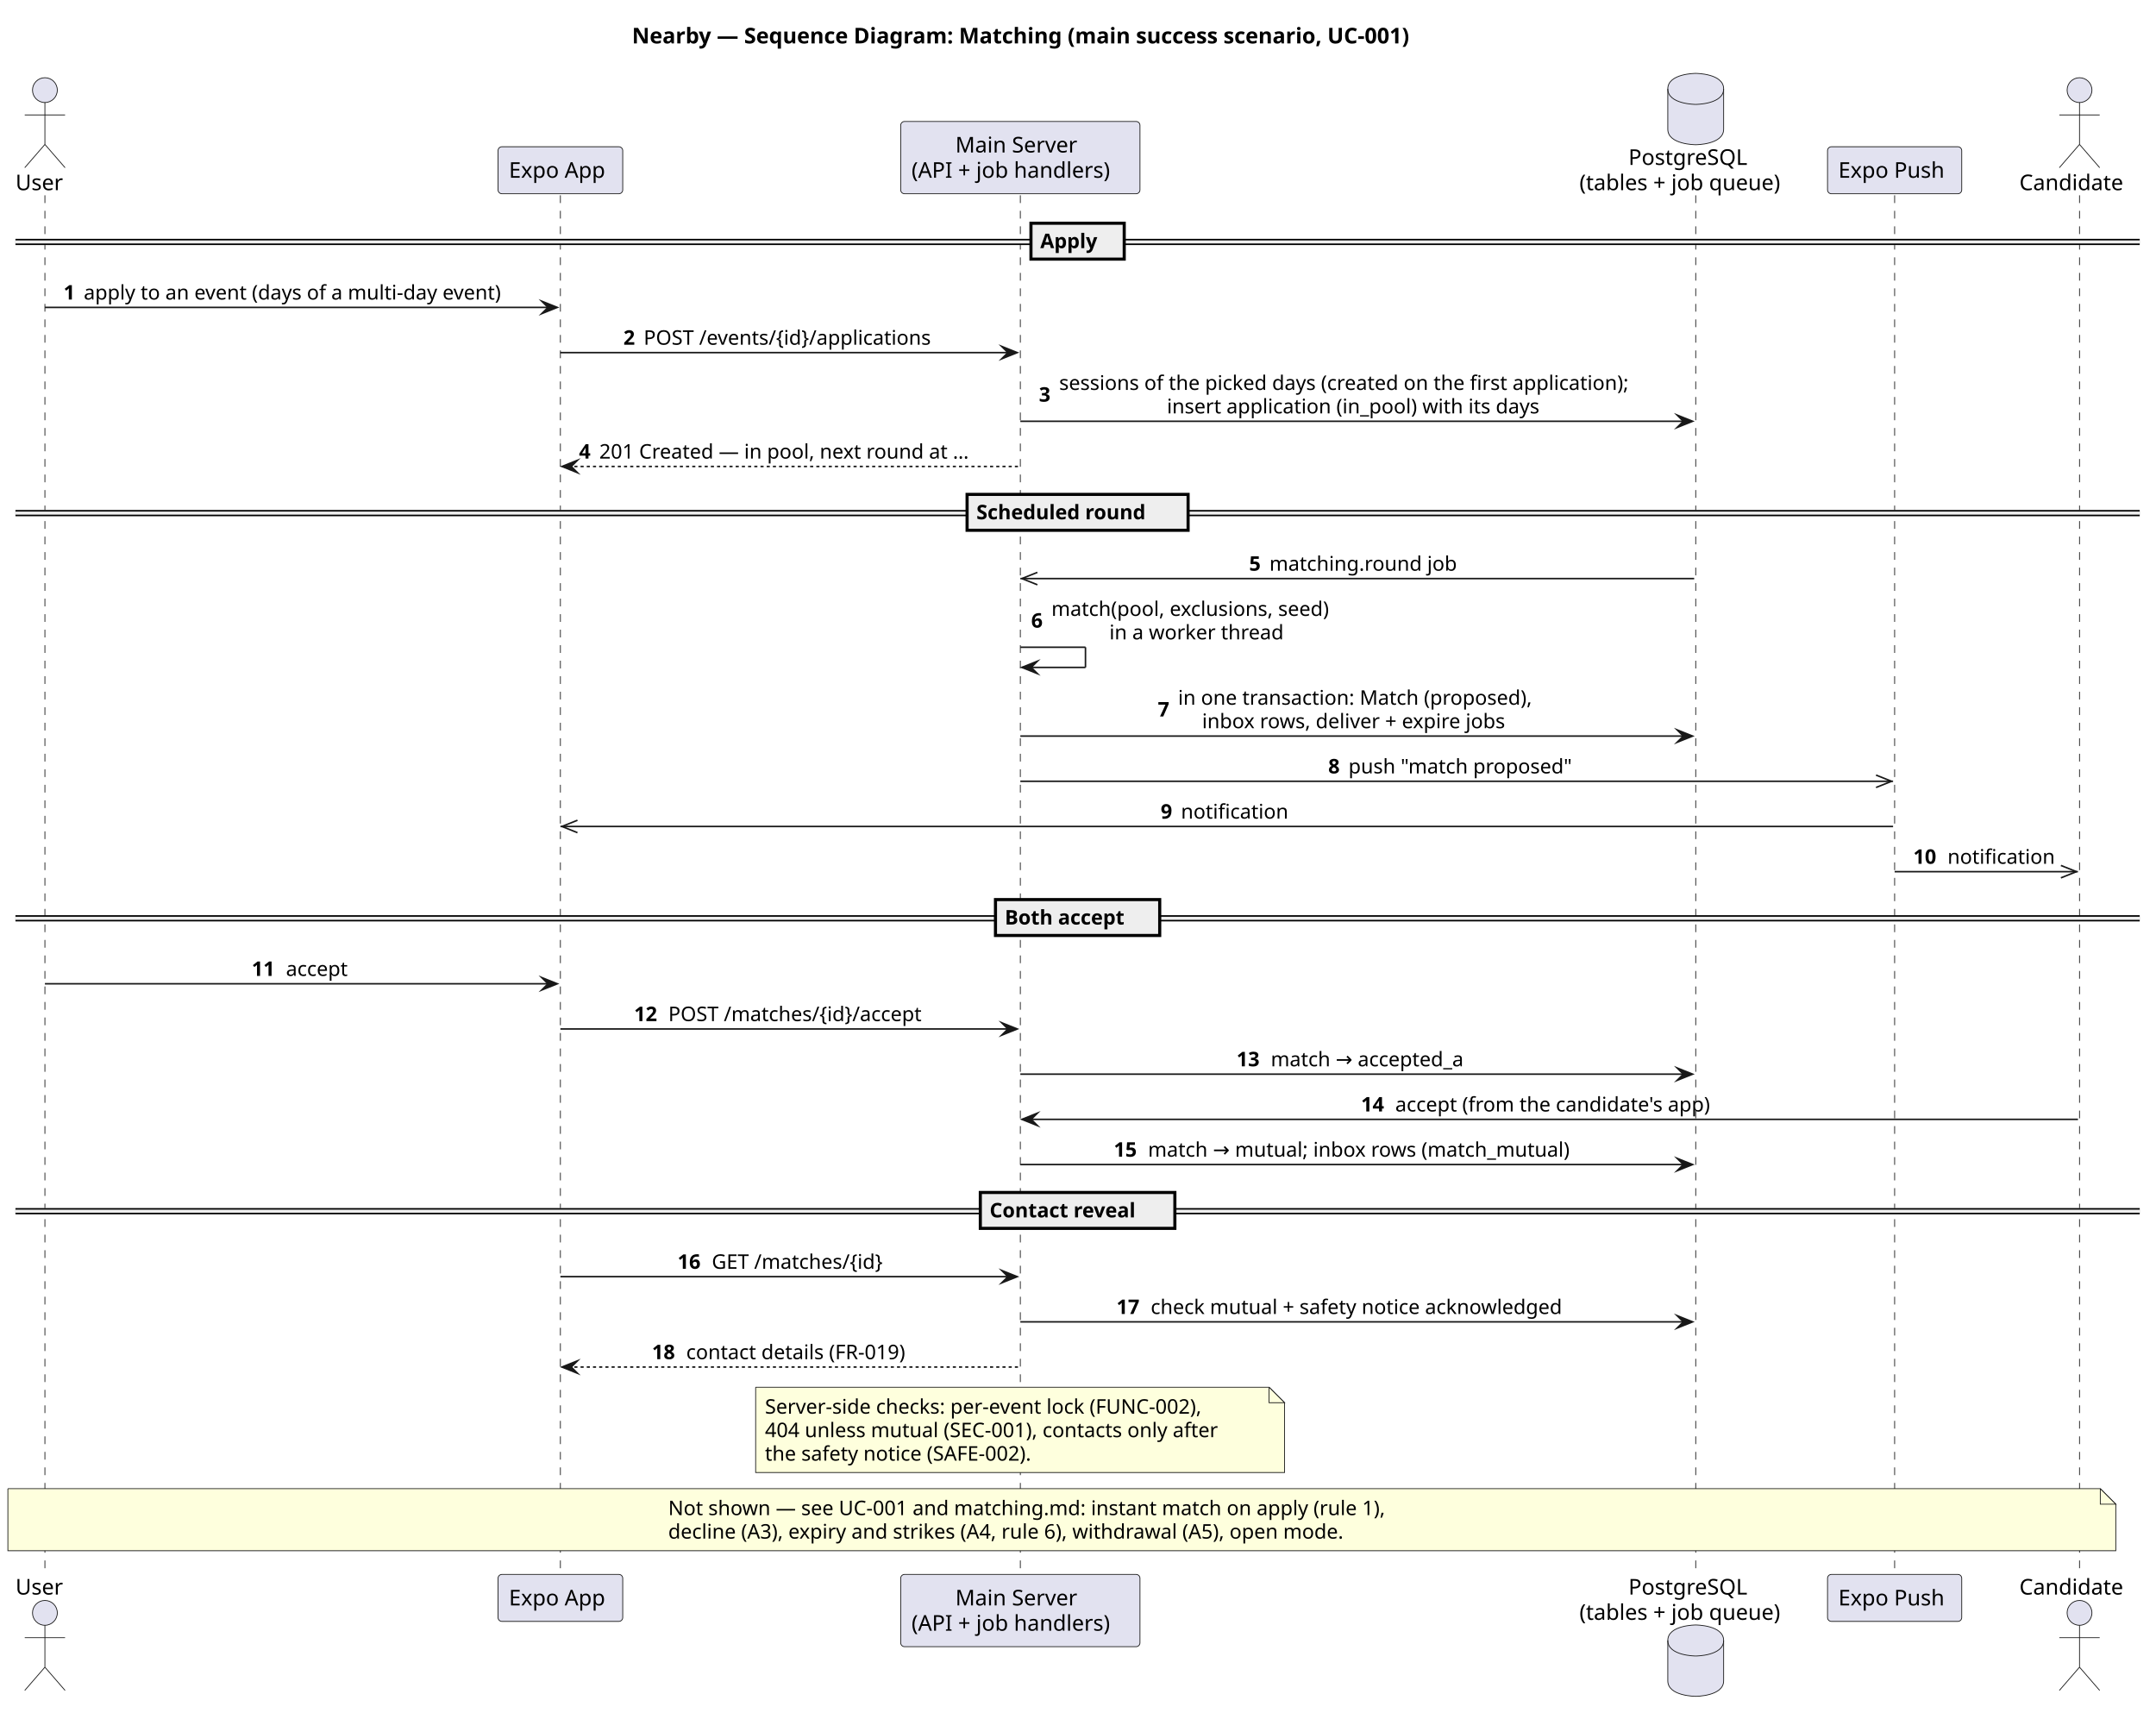
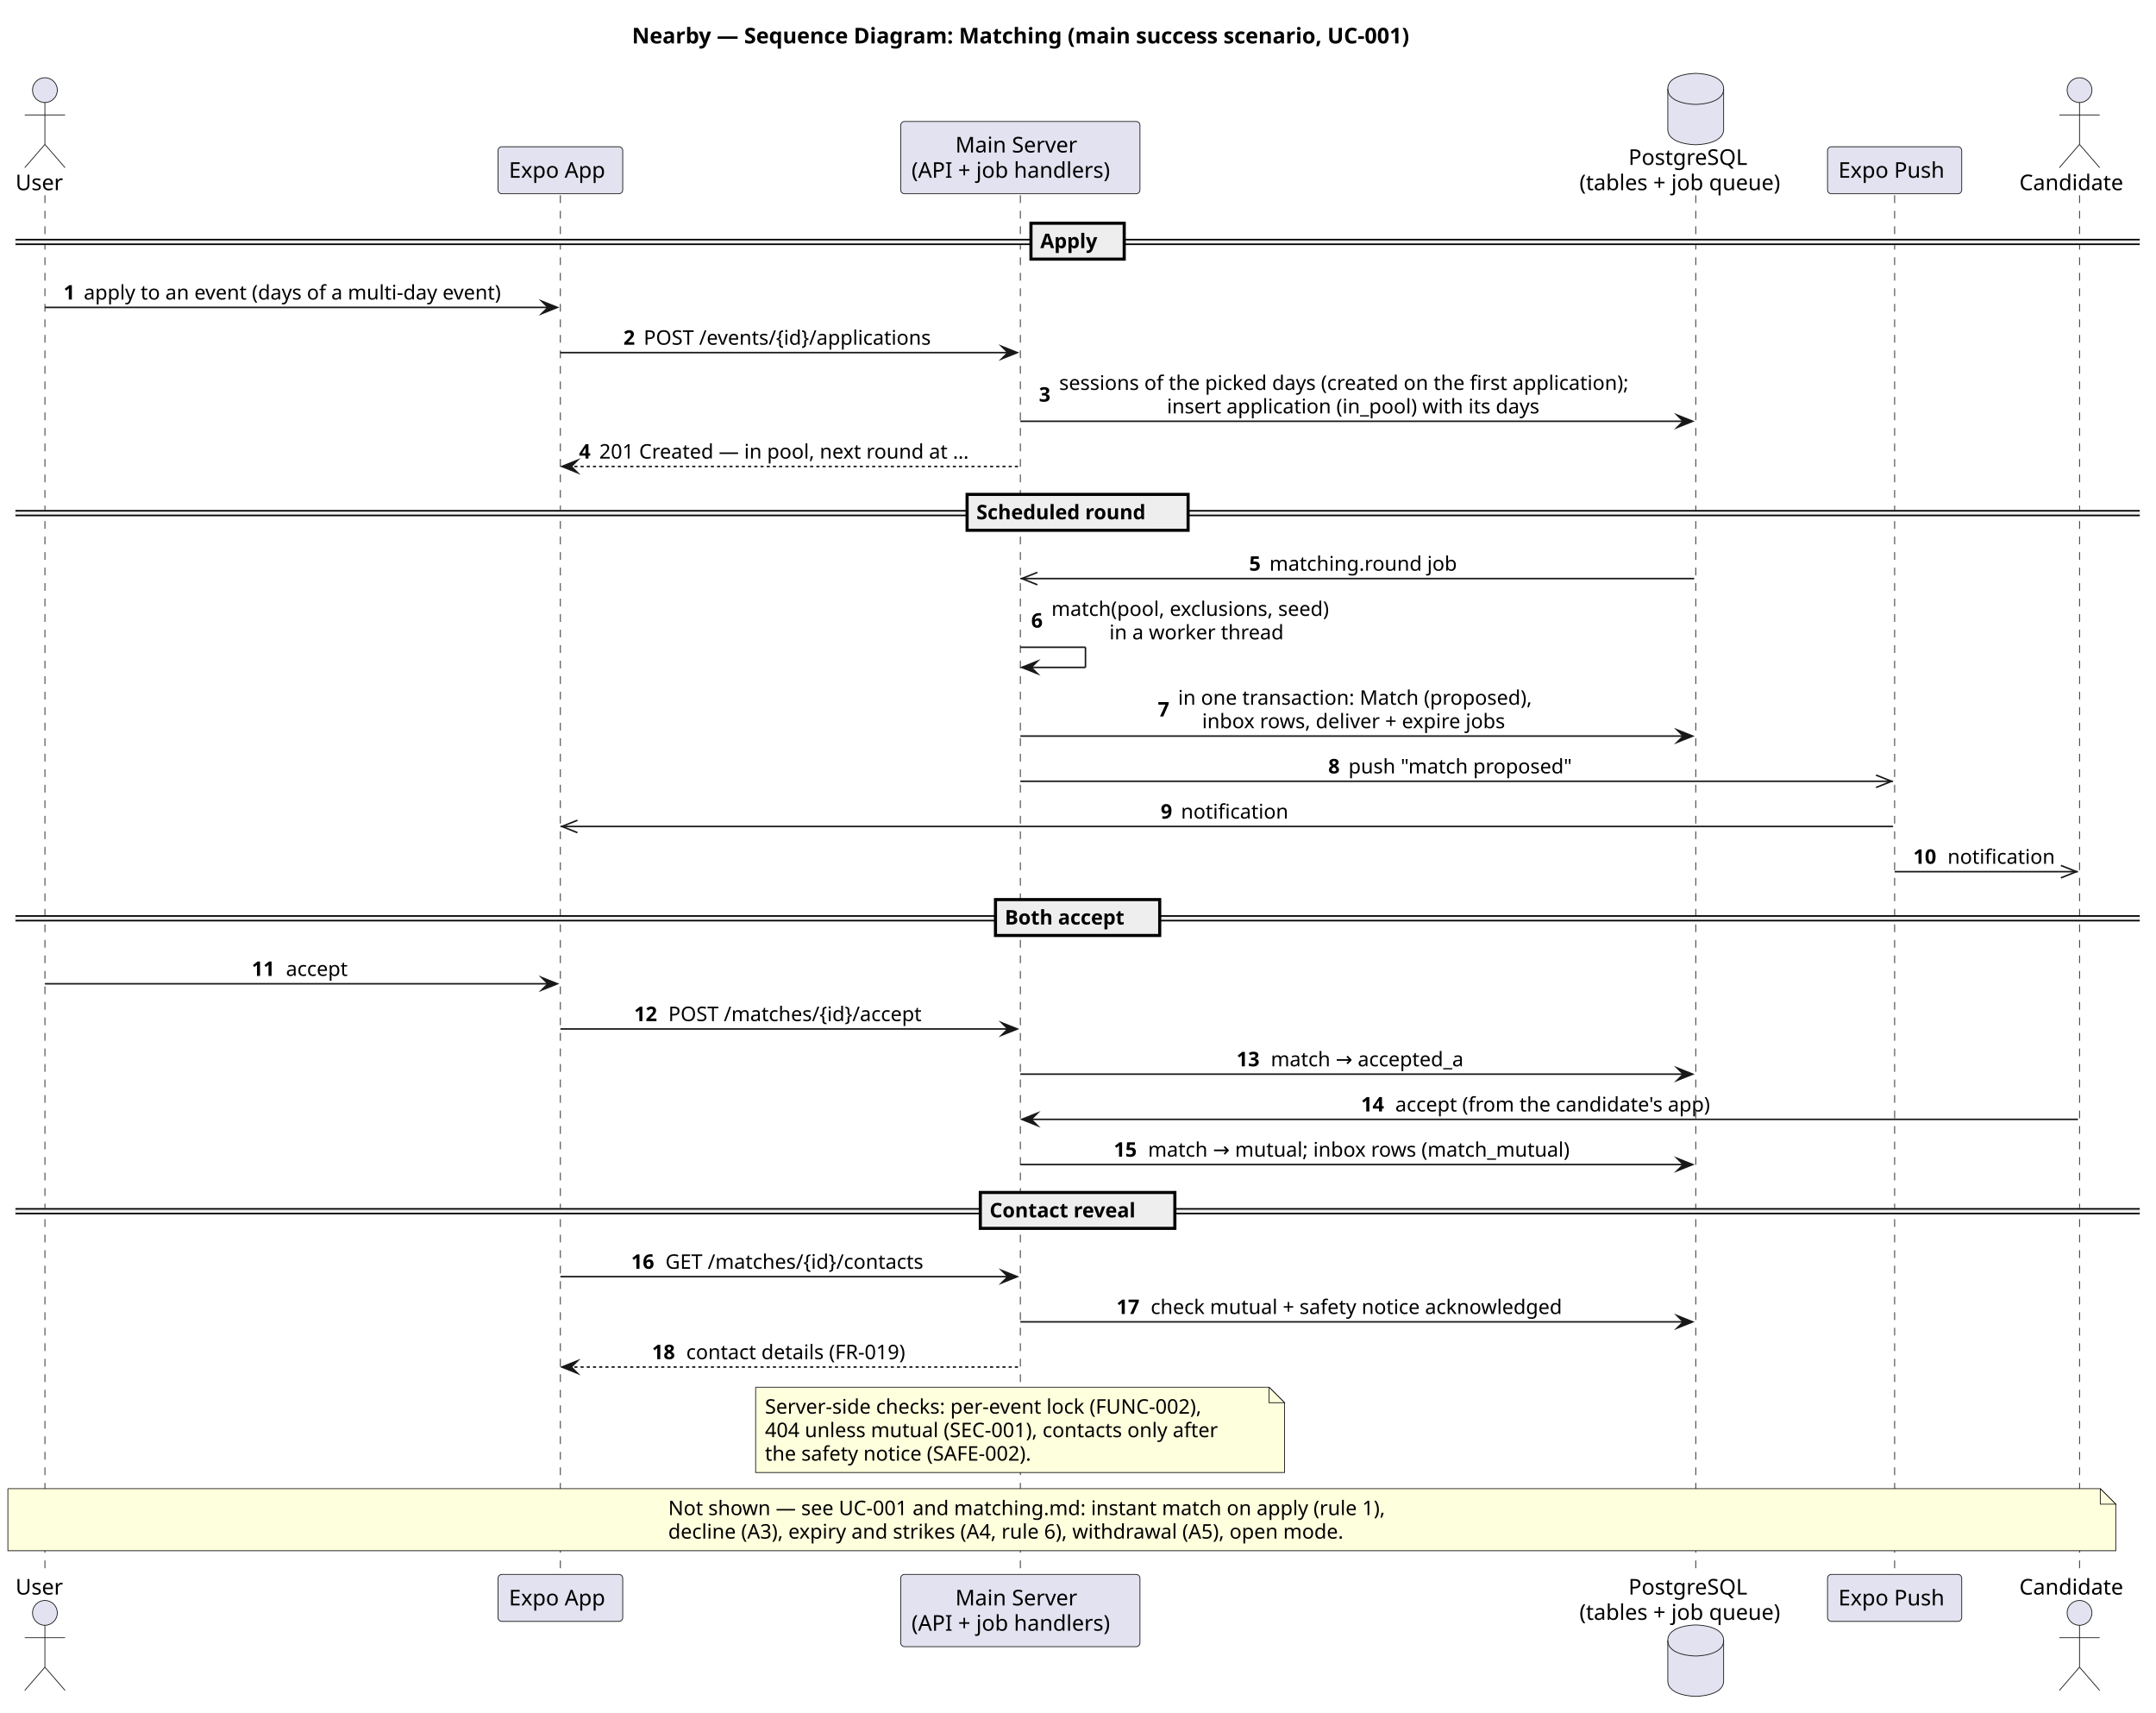
<svg xmlns="http://www.w3.org/2000/svg" version="1.1" data-diagram-type="SEQUENCE" style="width:1390px;height:1104px;background:#FFFFFF;" width="1390px" height="1104px" viewBox="0 0 1390 1104" zoomAndPan="magnify" preserveAspectRatio="none" contentStyleType="text/css">
  <defs />
  <g font-family="sans-serif" lengthAdjust="spacing">
    <g class="title" data-source-line="6">
      <text x="407.443" y="27.995" fill="#000" font-size="14" textLength="573.59" font-weight="700">Nearby — Sequence Diagram: Matching (main success scenario, UC-001)</text>
    </g>
    <g>
      <rect x="25.455" y="125.891" width="8" height="888.984" fill="#000" fill-opacity="0" />
      <line x1="28.955" y1="125.891" x2="28.955" y2="1014.875" style="stroke:#181818;stroke-width:0.5;stroke-dasharray:5,5;" />
    </g>
    <g>
      <rect x="357.793" y="125.891" width="8" height="888.984" fill="#000" fill-opacity="0" />
      <line x1="361.293" y1="125.891" x2="361.293" y2="1014.875" style="stroke:#181818;stroke-width:0.5;stroke-dasharray:5,5;" />
    </g>
    <g>
      <rect x="654.318" y="125.891" width="8" height="888.984" fill="#000" fill-opacity="0" />
      <line x1="657.818" y1="125.891" x2="657.818" y2="1014.875" style="stroke:#181818;stroke-width:0.5;stroke-dasharray:5,5;" />
    </g>
    <g>
      <rect x="1089.755" y="125.891" width="8" height="888.984" fill="#000" fill-opacity="0" />
      <line x1="1093.255" y1="125.891" x2="1093.255" y2="1014.875" style="stroke:#181818;stroke-width:0.5;stroke-dasharray:5,5;" />
    </g>
    <g>
      <rect x="1217.992" y="125.891" width="8" height="888.984" fill="#000" fill-opacity="0" />
      <line x1="1221.492" y1="125.891" x2="1221.492" y2="1014.875" style="stroke:#181818;stroke-width:0.5;stroke-dasharray:5,5;" />
    </g>
    <g>
      <rect x="1337.189" y="125.891" width="8" height="888.984" fill="#000" fill-opacity="0" />
      <line x1="1340.689" y1="125.891" x2="1340.689" y2="1014.875" style="stroke:#181818;stroke-width:0.5;stroke-dasharray:5,5;" />
    </g>
    <text x="10" y="122.589" fill="#000" font-size="14" textLength="31.91">User</text>
    <ellipse cx="28.955" cy="58.094" rx="8" ry="8" fill="#E2E2F0" style="stroke:#181818;stroke-width:0.5;" />
    <path d="M28.955,66.094 L28.955,93.094 M15.955,74.094 L41.955,74.094 M28.955,93.094 L15.955,108.094 M28.955,93.094 L41.955,108.094" style="stroke:#181818;stroke-width:0.5;" fill="none" />
    <rect x="321.102" y="94.594" width="80.384" height="30.297" fill="#E2E2F0" style="stroke:#181818;stroke-width:0.5;" rx="2.5" ry="2.5" />
    <text x="328.102" y="114.589" fill="#000" font-size="14" textLength="66.384">Expo App</text>
    <rect x="580.688" y="78.297" width="154.26" height="46.594" fill="#E2E2F0" style="stroke:#181818;stroke-width:0.5;" rx="2.5" ry="2.5" />
    <text x="615.928" y="98.292" fill="#000" font-size="14" textLength="83.781">Main Server</text>
    <text x="587.688" y="114.589" fill="#000" font-size="14" textLength="140.26">(API + job handlers)</text>
    <text x="1049.879" y="106.292" fill="#000" font-size="14" textLength="80.753">PostgreSQL</text>
    <text x="1018.276" y="122.589" fill="#000" font-size="14" textLength="143.958">(tables + job queue)</text>
    <path d="M1075.255,57.297 C1075.255,47.297 1093.255,47.297 1093.255,47.297 C1093.255,47.297 1111.255,47.297 1111.255,57.297 L1111.255,83.297 C1111.255,93.297 1093.255,93.297 1093.255,93.297 C1093.255,93.297 1075.255,93.297 1075.255,83.297 L1075.255,57.297" style="stroke:#181818;stroke-width:0.5;" fill="#E2E2F0" />
    <path d="M1075.255,57.297 C1075.255,67.297 1093.255,67.297 1093.255,67.297 C1093.255,67.297 1111.255,67.297 1111.255,57.297" style="stroke:#181818;stroke-width:0.5;" fill="none" />
    <rect x="1178.234" y="94.594" width="86.516" height="30.297" fill="#E2E2F0" style="stroke:#181818;stroke-width:0.5;" rx="2.5" ry="2.5" />
    <text x="1185.234" y="114.589" fill="#000" font-size="14" textLength="72.516">Expo Push</text>
    <text x="1301.903" y="122.589" fill="#000" font-size="14" textLength="71.572">Candidate</text>
    <ellipse cx="1340.689" cy="58.094" rx="8" ry="8" fill="#E2E2F0" style="stroke:#181818;stroke-width:0.5;" />
    <path d="M1340.689,66.094 L1340.689,93.094 M1327.689,74.094 L1353.689,74.094 M1340.689,93.094 L1327.689,108.094 M1340.689,93.094 L1353.689,108.094" style="stroke:#181818;stroke-width:0.5;" fill="none" />
    <text x="10" y="1027.87" fill="#000" font-size="14" textLength="31.91">User</text>
    <ellipse cx="28.955" cy="1039.672" rx="8" ry="8" fill="#E2E2F0" style="stroke:#181818;stroke-width:0.5;" />
    <path d="M28.955,1047.672 L28.955,1074.672 M15.955,1055.672 L41.955,1055.672 M28.955,1074.672 L15.955,1089.672 M28.955,1074.672 L41.955,1089.672" style="stroke:#181818;stroke-width:0.5;" fill="none" />
    <rect x="321.102" y="1014.875" width="80.384" height="30.297" fill="#E2E2F0" style="stroke:#181818;stroke-width:0.5;" rx="2.5" ry="2.5" />
    <text x="328.102" y="1034.87" fill="#000" font-size="14" textLength="66.384">Expo App</text>
    <rect x="580.688" y="1014.875" width="154.26" height="46.594" fill="#E2E2F0" style="stroke:#181818;stroke-width:0.5;" rx="2.5" ry="2.5" />
    <text x="615.928" y="1034.87" fill="#000" font-size="14" textLength="83.781">Main Server</text>
    <text x="587.688" y="1051.167" fill="#000" font-size="14" textLength="140.26">(API + job handlers)</text>
    <text x="1049.879" y="1027.87" fill="#000" font-size="14" textLength="80.753">PostgreSQL</text>
    <text x="1018.276" y="1044.167" fill="#000" font-size="14" textLength="143.958">(tables + job queue)</text>
    <path d="M1075.255,1057.469 C1075.255,1047.469 1093.255,1047.469 1093.255,1047.469 C1093.255,1047.469 1111.255,1047.469 1111.255,1057.469 L1111.255,1083.469 C1111.255,1093.469 1093.255,1093.469 1093.255,1093.469 C1093.255,1093.469 1075.255,1093.469 1075.255,1083.469 L1075.255,1057.469" style="stroke:#181818;stroke-width:0.5;" fill="#E2E2F0" />
    <path d="M1075.255,1057.469 C1075.255,1067.469 1093.255,1067.469 1093.255,1067.469 C1093.255,1067.469 1111.255,1067.469 1111.255,1057.469" style="stroke:#181818;stroke-width:0.5;" fill="none" />
    <rect x="1178.234" y="1014.875" width="86.516" height="30.297" fill="#E2E2F0" style="stroke:#181818;stroke-width:0.5;" rx="2.5" ry="2.5" />
    <text x="1185.234" y="1034.87" fill="#000" font-size="14" textLength="72.516">Expo Push</text>
    <text x="1301.903" y="1027.87" fill="#000" font-size="14" textLength="71.572">Candidate</text>
    <ellipse cx="1340.689" cy="1039.672" rx="8" ry="8" fill="#E2E2F0" style="stroke:#181818;stroke-width:0.5;" />
    <path d="M1340.689,1047.672 L1340.689,1074.672 M1327.689,1055.672 L1353.689,1055.672 M1340.689,1074.672 L1327.689,1089.672 M1340.689,1074.672 L1353.689,1089.672" style="stroke:#181818;stroke-width:0.5;" fill="none" />
    <rect x="10" y="154.457" width="1369.475" height="3" fill="#EEE" style="stroke:#EEE;stroke-width:1;" />
    <line x1="10" y1="154.457" x2="1379.475" y2="154.457" style="stroke:#000;stroke-width:1;" />
    <line x1="10" y1="157.457" x2="1379.475" y2="157.457" style="stroke:#000;stroke-width:1;" />
    <rect x="664.673" y="143.891" width="60.128" height="23.133" fill="#EEE" style="stroke:#000;stroke-width:2;" />
    <text x="670.673" y="159.958" fill="#000" font-size="13" textLength="41.603" font-weight="700">Apply</text>
    <polygon points="349.293,194.156,359.293,198.156,349.293,202.156,353.293,198.156" fill="#181818" style="stroke:#181818;stroke-width:1;stroke-linejoin:miter;stroke-miterlimit:10;" />
    <line x1="28.955" y1="198.156" x2="355.293" y2="198.156" style="stroke:#181818;stroke-width:1;" />
    <text x="40.955" y="193.09" fill="#000" font-size="13" font-weight="700">1</text>
    <text x="54" y="193.09" fill="#000" font-size="13" textLength="295.293">apply to an event (days of a multi-day event)</text>
    <polygon points="645.818,223.289,655.818,227.289,645.818,231.289,649.818,227.289" fill="#181818" style="stroke:#181818;stroke-width:1;stroke-linejoin:miter;stroke-miterlimit:10;" />
    <line x1="361.293" y1="227.289" x2="651.818" y2="227.289" style="stroke:#181818;stroke-width:1;" />
    <text x="401.921" y="222.223" fill="#000" font-size="13" font-weight="700">2</text>
    <text x="414.967" y="222.223" fill="#000" font-size="13" textLength="202.224">POST /events/{id}/applications</text>
    <polygon points="1081.255,267.555,1091.255,271.555,1081.255,275.555,1085.255,271.555" fill="#181818" style="stroke:#181818;stroke-width:1;stroke-linejoin:miter;stroke-miterlimit:10;" />
    <line x1="657.818" y1="271.555" x2="1087.255" y2="271.555" style="stroke:#181818;stroke-width:1;" />
    <text x="669.818" y="258.922" fill="#000" font-size="13" font-weight="700">3</text>
    <text x="682.864" y="251.356" fill="#000" font-size="13" textLength="398.392">sessions of the picked days (created on the first application);</text>
    <text x="752.336" y="266.489" fill="#000" font-size="13" textLength="259.448">insert application (in_pool) with its days</text>
    <polygon points="372.293,296.688,362.293,300.688,372.293,304.688,368.293,300.688" fill="#181818" style="stroke:#181818;stroke-width:1;stroke-linejoin:miter;stroke-miterlimit:10;" />
    <line x1="366.293" y1="300.688" x2="656.818" y2="300.688" style="stroke:#181818;stroke-width:1;stroke-dasharray:2,2;" />
    <text x="373.293" y="295.622" fill="#000" font-size="13" font-weight="700">4</text>
    <text x="386.339" y="295.622" fill="#000" font-size="13" textLength="259.479">201 Created — in pool, next round at …</text>
    <rect x="10" y="329.254" width="1369.475" height="3" fill="#EEE" style="stroke:#EEE;stroke-width:1;" />
    <line x1="10" y1="329.254" x2="1379.475" y2="329.254" style="stroke:#000;stroke-width:1;" />
    <line x1="10" y1="332.254" x2="1379.475" y2="332.254" style="stroke:#000;stroke-width:1;" />
    <rect x="623.493" y="318.688" width="142.489" height="23.133" fill="#EEE" style="stroke:#000;stroke-width:2;" />
    <text x="629.493" y="334.754" fill="#000" font-size="13" textLength="123.963" font-weight="700">Scheduled round</text>
    <line x1="658.818" y1="372.953" x2="668.818" y2="368.953" style="stroke:#181818;stroke-width:1;" />
    <line x1="658.818" y1="372.953" x2="668.818" y2="376.953" style="stroke:#181818;stroke-width:1;" />
    <line x1="657.818" y1="372.953" x2="1092.255" y2="372.953" style="stroke:#181818;stroke-width:1;" />
    <text x="805.35" y="367.887" fill="#000" font-size="13" font-weight="700">5</text>
    <text x="818.396" y="367.887" fill="#000" font-size="13" textLength="127.328">matching.round job</text>
    <line x1="657.818" y1="417.219" x2="699.818" y2="417.219" style="stroke:#181818;stroke-width:1;" />
    <line x1="699.818" y1="417.219" x2="699.818" y2="430.219" style="stroke:#181818;stroke-width:1;" />
    <line x1="658.818" y1="430.219" x2="699.818" y2="430.219" style="stroke:#181818;stroke-width:1;" />
    <polygon points="668.818,426.219,658.818,430.219,668.818,434.219,664.818,430.219" fill="#181818" style="stroke:#181818;stroke-width:1;stroke-linejoin:miter;stroke-miterlimit:10;" />
    <text x="664.818" y="404.586" fill="#000" font-size="13" font-weight="700">6</text>
    <text x="677.864" y="397.02" fill="#000" font-size="13" textLength="194.619">match(pool, exclusions, seed)</text>
    <text x="715.217" y="412.153" fill="#000" font-size="13" textLength="119.914">in a worker thread</text>
    <polygon points="1081.255,470.484,1091.255,474.484,1081.255,478.484,1085.255,474.484" fill="#181818" style="stroke:#181818;stroke-width:1;stroke-linejoin:miter;stroke-miterlimit:10;" />
    <line x1="657.818" y1="474.484" x2="1087.255" y2="474.484" style="stroke:#181818;stroke-width:1;" />
    <text x="746.46" y="461.852" fill="#000" font-size="13" font-weight="700">7</text>
    <text x="759.505" y="454.286" fill="#000" font-size="13" textLength="245.108">in one transaction: Match (proposed),</text>
    <text x="774.99" y="469.418" fill="#000" font-size="13" textLength="214.138">inbox rows, deliver + expire jobs</text>
    <line x1="1219.492" y1="503.617" x2="1209.492" y2="499.617" style="stroke:#181818;stroke-width:1;" />
    <line x1="1219.492" y1="503.617" x2="1209.492" y2="507.617" style="stroke:#181818;stroke-width:1;" />
    <line x1="657.818" y1="503.617" x2="1220.492" y2="503.617" style="stroke:#181818;stroke-width:1;" />
    <text x="856.323" y="498.551" fill="#000" font-size="13" font-weight="700">8</text>
    <text x="869.368" y="498.551" fill="#000" font-size="13" textLength="153.62">push "match proposed"</text>
    <line x1="362.293" y1="532.75" x2="372.293" y2="528.75" style="stroke:#181818;stroke-width:1;" />
    <line x1="362.293" y1="532.75" x2="372.293" y2="536.75" style="stroke:#181818;stroke-width:1;" />
    <line x1="361.293" y1="532.75" x2="1220.492" y2="532.75" style="stroke:#181818;stroke-width:1;" />
    <text x="748.317" y="527.684" fill="#000" font-size="13" font-weight="700">9</text>
    <text x="761.363" y="527.684" fill="#000" font-size="13" textLength="73.106">notification</text>
    <line x1="1338.689" y1="561.883" x2="1328.689" y2="557.883" style="stroke:#181818;stroke-width:1;" />
    <line x1="1338.689" y1="561.883" x2="1328.689" y2="565.883" style="stroke:#181818;stroke-width:1;" />
    <line x1="1221.492" y1="561.883" x2="1339.689" y2="561.883" style="stroke:#181818;stroke-width:1;" />
    <text x="1233.492" y="556.817" fill="#000" font-size="13" textLength="18.091" font-weight="700">10</text>
    <text x="1255.583" y="556.817" fill="#000" font-size="13" textLength="73.106">notification</text>
    <rect x="10" y="590.449" width="1369.475" height="3" fill="#EEE" style="stroke:#EEE;stroke-width:1;" />
    <line x1="10" y1="590.449" x2="1379.475" y2="590.449" style="stroke:#000;stroke-width:1;" />
    <line x1="10" y1="593.449" x2="1379.475" y2="593.449" style="stroke:#000;stroke-width:1;" />
    <rect x="641.796" y="579.883" width="105.882" height="23.133" fill="#EEE" style="stroke:#000;stroke-width:2;" />
    <text x="647.796" y="595.95" fill="#000" font-size="13" textLength="87.356" font-weight="700">Both accept</text>
    <polygon points="349.293,630.148,359.293,634.148,349.293,638.148,353.293,634.148" fill="#181818" style="stroke:#181818;stroke-width:1;stroke-linejoin:miter;stroke-miterlimit:10;" />
    <line x1="28.955" y1="634.148" x2="355.293" y2="634.148" style="stroke:#181818;stroke-width:1;" />
    <text x="162.275" y="629.083" fill="#000" font-size="13" textLength="18.091" font-weight="700">11</text>
    <text x="184.365" y="629.083" fill="#000" font-size="13" textLength="43.608">accept</text>
    <polygon points="645.818,659.281,655.818,663.281,645.818,667.281,649.818,663.281" fill="#181818" style="stroke:#181818;stroke-width:1;stroke-linejoin:miter;stroke-miterlimit:10;" />
    <line x1="361.293" y1="663.281" x2="651.818" y2="663.281" style="stroke:#181818;stroke-width:1;" />
    <text x="408.793" y="658.215" fill="#000" font-size="13" textLength="18.091" font-weight="700">12</text>
    <text x="430.884" y="658.215" fill="#000" font-size="13" textLength="179.436">POST /matches/{id}/accept</text>
    <polygon points="1081.255,688.414,1091.255,692.414,1081.255,696.414,1085.255,692.414" fill="#181818" style="stroke:#181818;stroke-width:1;stroke-linejoin:miter;stroke-miterlimit:10;" />
    <line x1="657.818" y1="692.414" x2="1087.255" y2="692.414" style="stroke:#181818;stroke-width:1;" />
    <text x="797.194" y="687.348" fill="#000" font-size="13" textLength="18.091" font-weight="700">13</text>
    <text x="819.284" y="687.348" fill="#000" font-size="13" textLength="134.596">match → accepted_a</text>
    <polygon points="668.818,717.547,658.818,721.547,668.818,725.547,664.818,721.547" fill="#181818" style="stroke:#181818;stroke-width:1;stroke-linejoin:miter;stroke-miterlimit:10;" />
    <line x1="662.818" y1="721.547" x2="1339.689" y2="721.547" style="stroke:#181818;stroke-width:1;" />
    <text x="877.458" y="716.481" fill="#000" font-size="13" textLength="18.091" font-weight="700">14</text>
    <text x="899.548" y="716.481" fill="#000" font-size="13" textLength="221.501">accept (from the candidate's app)</text>
    <polygon points="1081.255,746.68,1091.255,750.68,1081.255,754.68,1085.255,750.68" fill="#181818" style="stroke:#181818;stroke-width:1;stroke-linejoin:miter;stroke-miterlimit:10;" />
    <line x1="657.818" y1="750.68" x2="1087.255" y2="750.68" style="stroke:#181818;stroke-width:1;" />
    <text x="718.045" y="745.614" fill="#000" font-size="13" textLength="18.091" font-weight="700">15</text>
    <text x="740.135" y="745.614" fill="#000" font-size="13" textLength="292.894">match → mutual; inbox rows (match_mutual)</text>
    <rect x="10" y="779.246" width="1369.475" height="3" fill="#EEE" style="stroke:#EEE;stroke-width:1;" />
    <line x1="10" y1="779.246" x2="1379.475" y2="779.246" style="stroke:#000;stroke-width:1;" />
    <line x1="10" y1="782.246" x2="1379.475" y2="782.246" style="stroke:#000;stroke-width:1;" />
    <rect x="632.021" y="768.68" width="125.433" height="23.133" fill="#EEE" style="stroke:#000;stroke-width:2;" />
    <text x="638.021" y="784.747" fill="#000" font-size="13" textLength="106.907" font-weight="700">Contact reveal</text>
    <polygon points="645.818,818.945,655.818,822.945,645.818,826.945,649.818,822.945" fill="#181818" style="stroke:#181818;stroke-width:1;stroke-linejoin:miter;stroke-miterlimit:10;" />
    <line x1="361.293" y1="822.945" x2="651.818" y2="822.945" style="stroke:#181818;stroke-width:1;" />
-     <text x="436.805" y="817.879" fill="#000" font-size="13" textLength="18.091" font-weight="700">16</text>
-     <text x="458.896" y="817.879" fill="#000" font-size="13" textLength="123.411">GET /matches/{id}</text>
+     <text x="406.904" y="817.879" fill="#000" font-size="13" textLength="18.091" font-weight="700">16</text>
+     <text x="428.995" y="817.879" fill="#000" font-size="13" textLength="183.212">GET /matches/{id}/contacts</text>
    <polygon points="1081.255,848.078,1091.255,852.078,1081.255,856.078,1085.255,852.078" fill="#181818" style="stroke:#181818;stroke-width:1;stroke-linejoin:miter;stroke-miterlimit:10;" />
    <line x1="657.818" y1="852.078" x2="1087.255" y2="852.078" style="stroke:#181818;stroke-width:1;" />
    <text x="719.784" y="847.012" fill="#000" font-size="13" textLength="18.091" font-weight="700">17</text>
    <text x="741.875" y="847.012" fill="#000" font-size="13" textLength="289.415">check mutual + safety notice acknowledged</text>
    <polygon points="372.293,877.211,362.293,881.211,372.293,885.211,368.293,881.211" fill="#181818" style="stroke:#181818;stroke-width:1;stroke-linejoin:miter;stroke-miterlimit:10;" />
    <line x1="366.293" y1="881.211" x2="656.818" y2="881.211" style="stroke:#181818;stroke-width:1;stroke-dasharray:2,2;" />
    <text x="420.32" y="876.145" fill="#000" font-size="13" textLength="18.091" font-weight="700">18</text>
    <text x="442.411" y="876.145" fill="#000" font-size="13" textLength="156.381">contact details (FR-019)</text>
    <path d="M487.177,894.211 L487.177,949.211 L828.177,949.211 L828.177,904.211 L818.177,894.211 L487.177,894.211" style="stroke:#181818;stroke-width:0.5;" fill="#FEFFDD" />
    <path d="M818.177,894.211 L818.177,904.211 L828.177,904.211 L818.177,894.211" style="stroke:#181818;stroke-width:0.5;" fill="#FEFFDD" />
    <text x="493.177" y="911.278" fill="#000" font-size="13" textLength="308.826">Server-side checks: per-event lock (FUNC-002),</text>
    <text x="493.177" y="926.411" fill="#000" font-size="13" textLength="320.284">404 unless mutual (SEC-001), contacts only after</text>
    <text x="493.177" y="941.543" fill="#000" font-size="13" textLength="190.5">the safety notice (SAFE-002).</text>
    <path d="M5.084,959.609 L5.084,999.609 L1364.084,999.609 L1364.084,969.609 L1354.084,959.609 L5.084,959.609" style="stroke:#181818;stroke-width:0.5;" fill="#FEFFDD" />
    <path d="M1354.084,959.609 L1354.084,969.609 L1364.084,969.609 L1354.084,959.609" style="stroke:#181818;stroke-width:0.5;" fill="#FEFFDD" />
    <text x="430.815" y="976.676" fill="#000" font-size="13" textLength="499.015">Not shown — see UC-001 and matching.md: instant match on apply (rule 1),</text>
    <text x="430.815" y="991.809" fill="#000" font-size="13" textLength="477.204">decline (A3), expiry and strikes (A4, rule 6), withdrawal (A5), open mode.</text>
  </g>
</svg>
